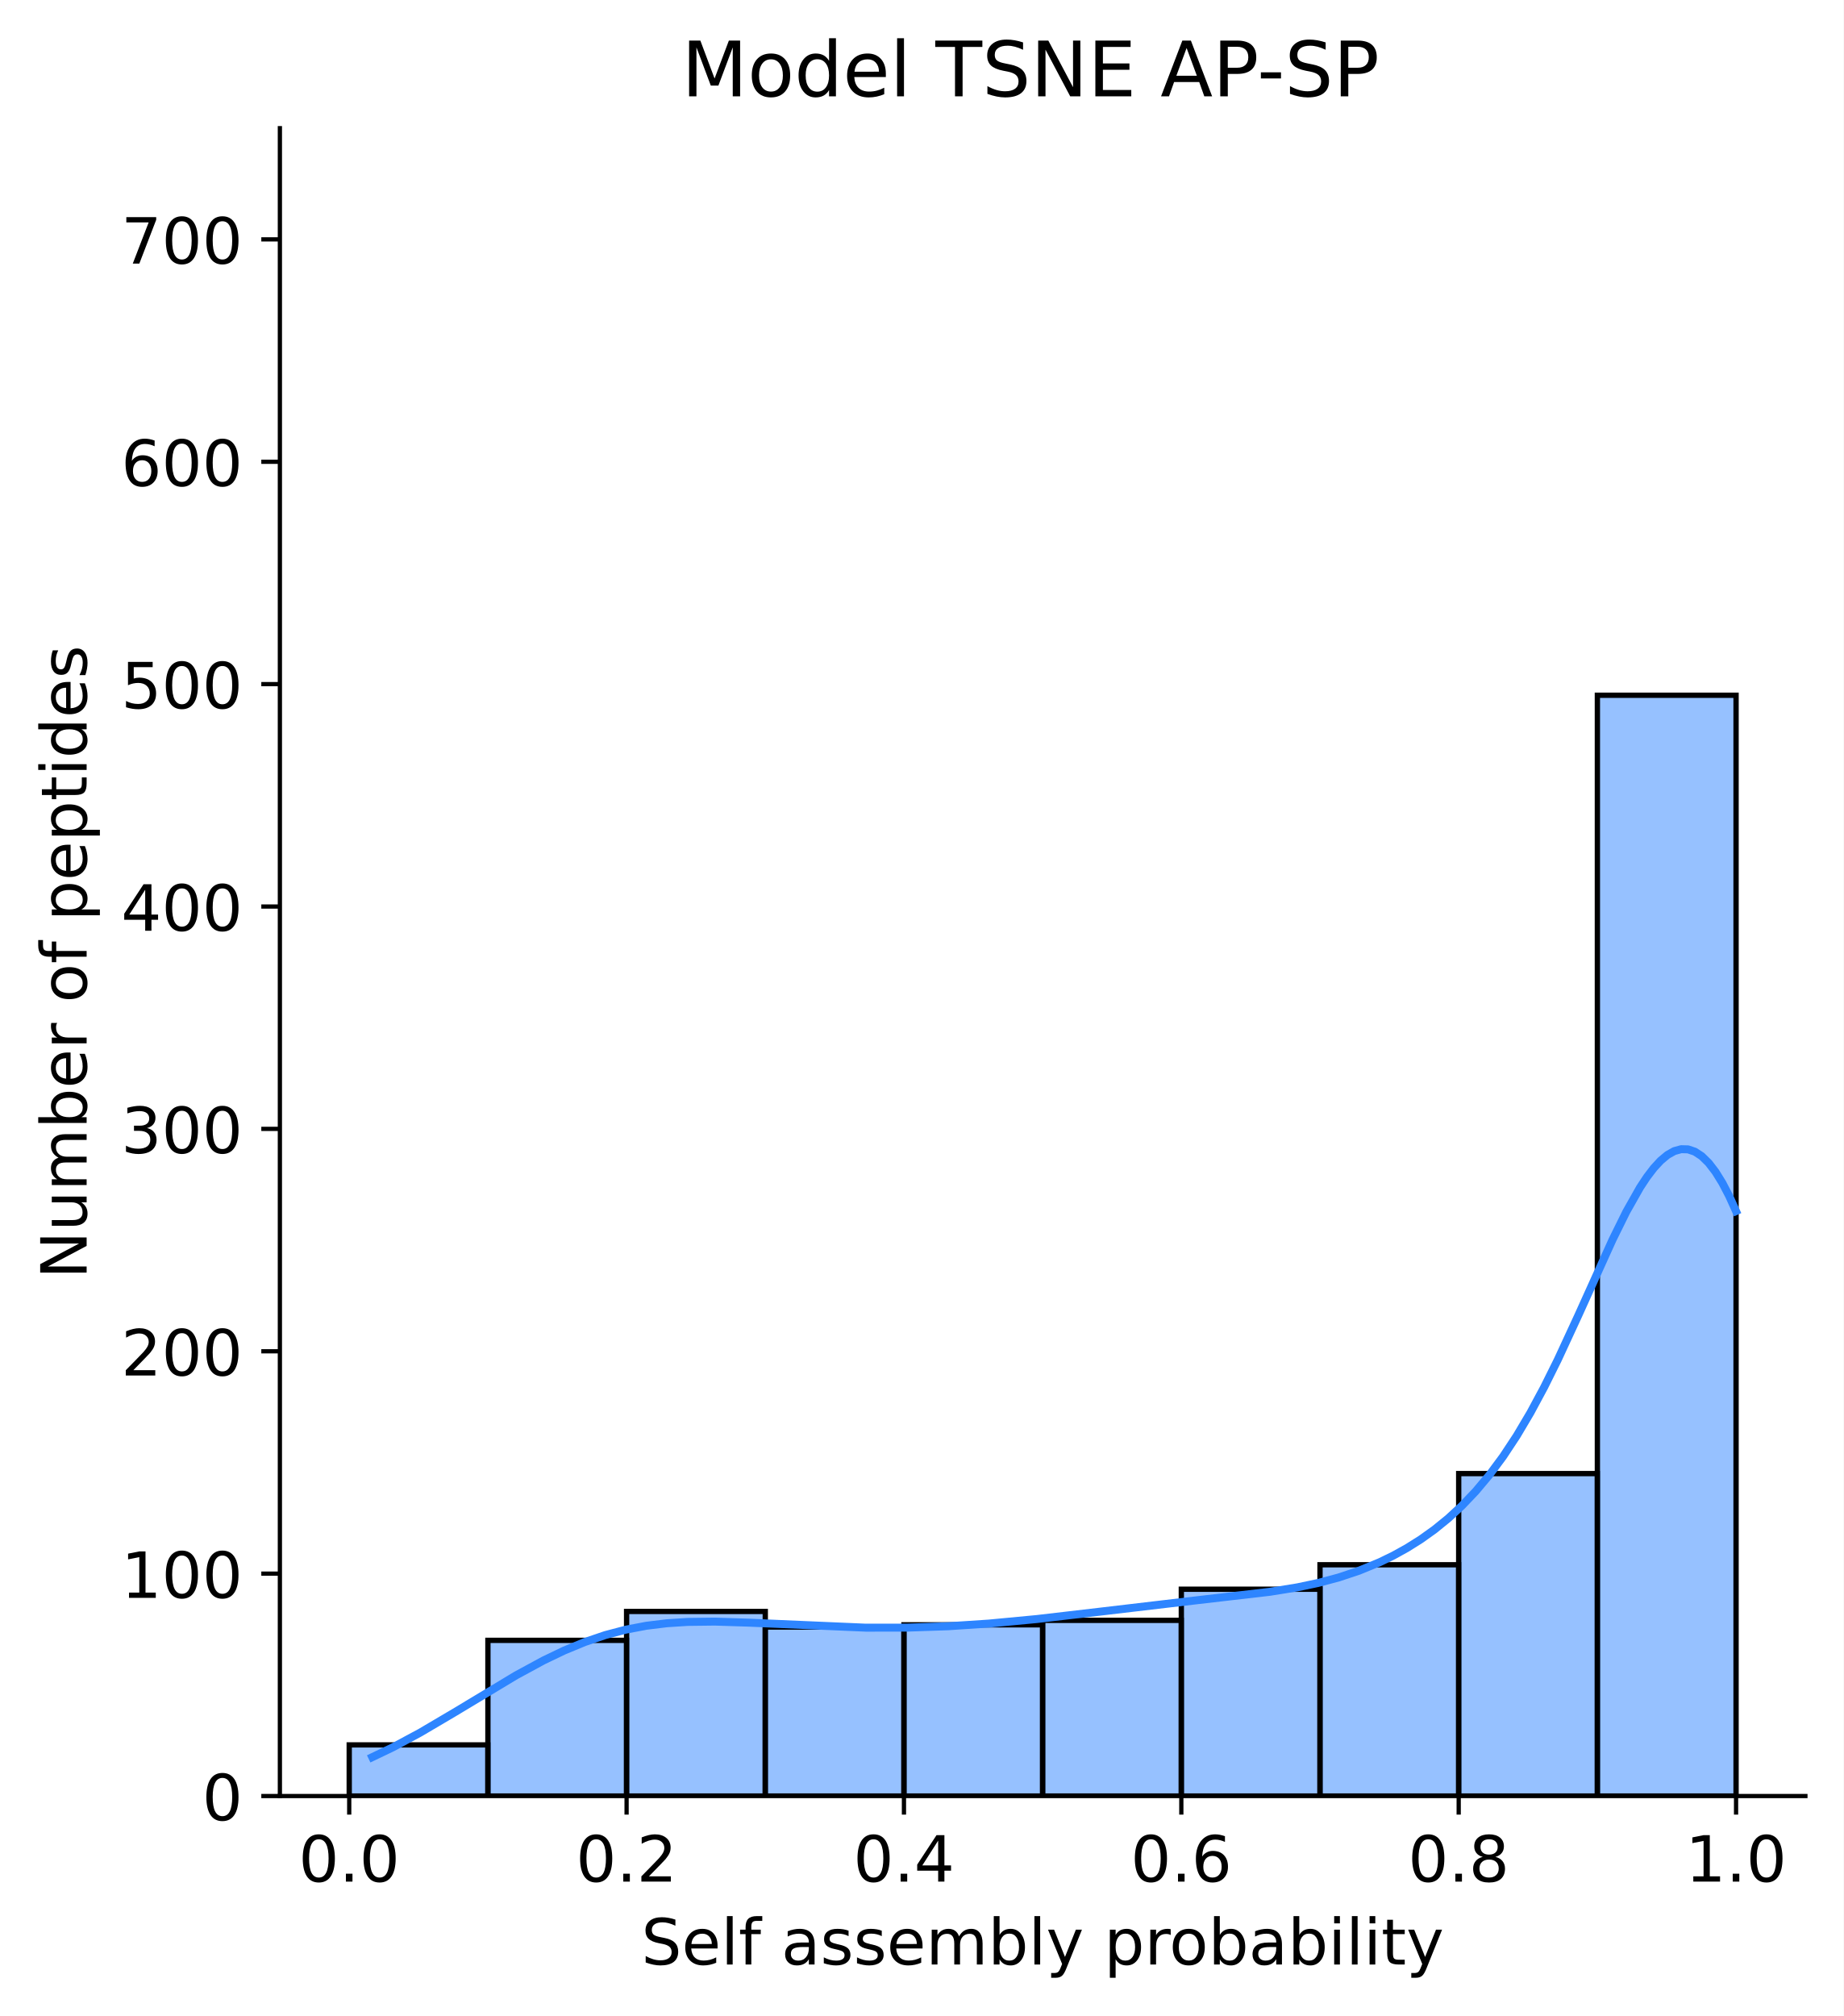
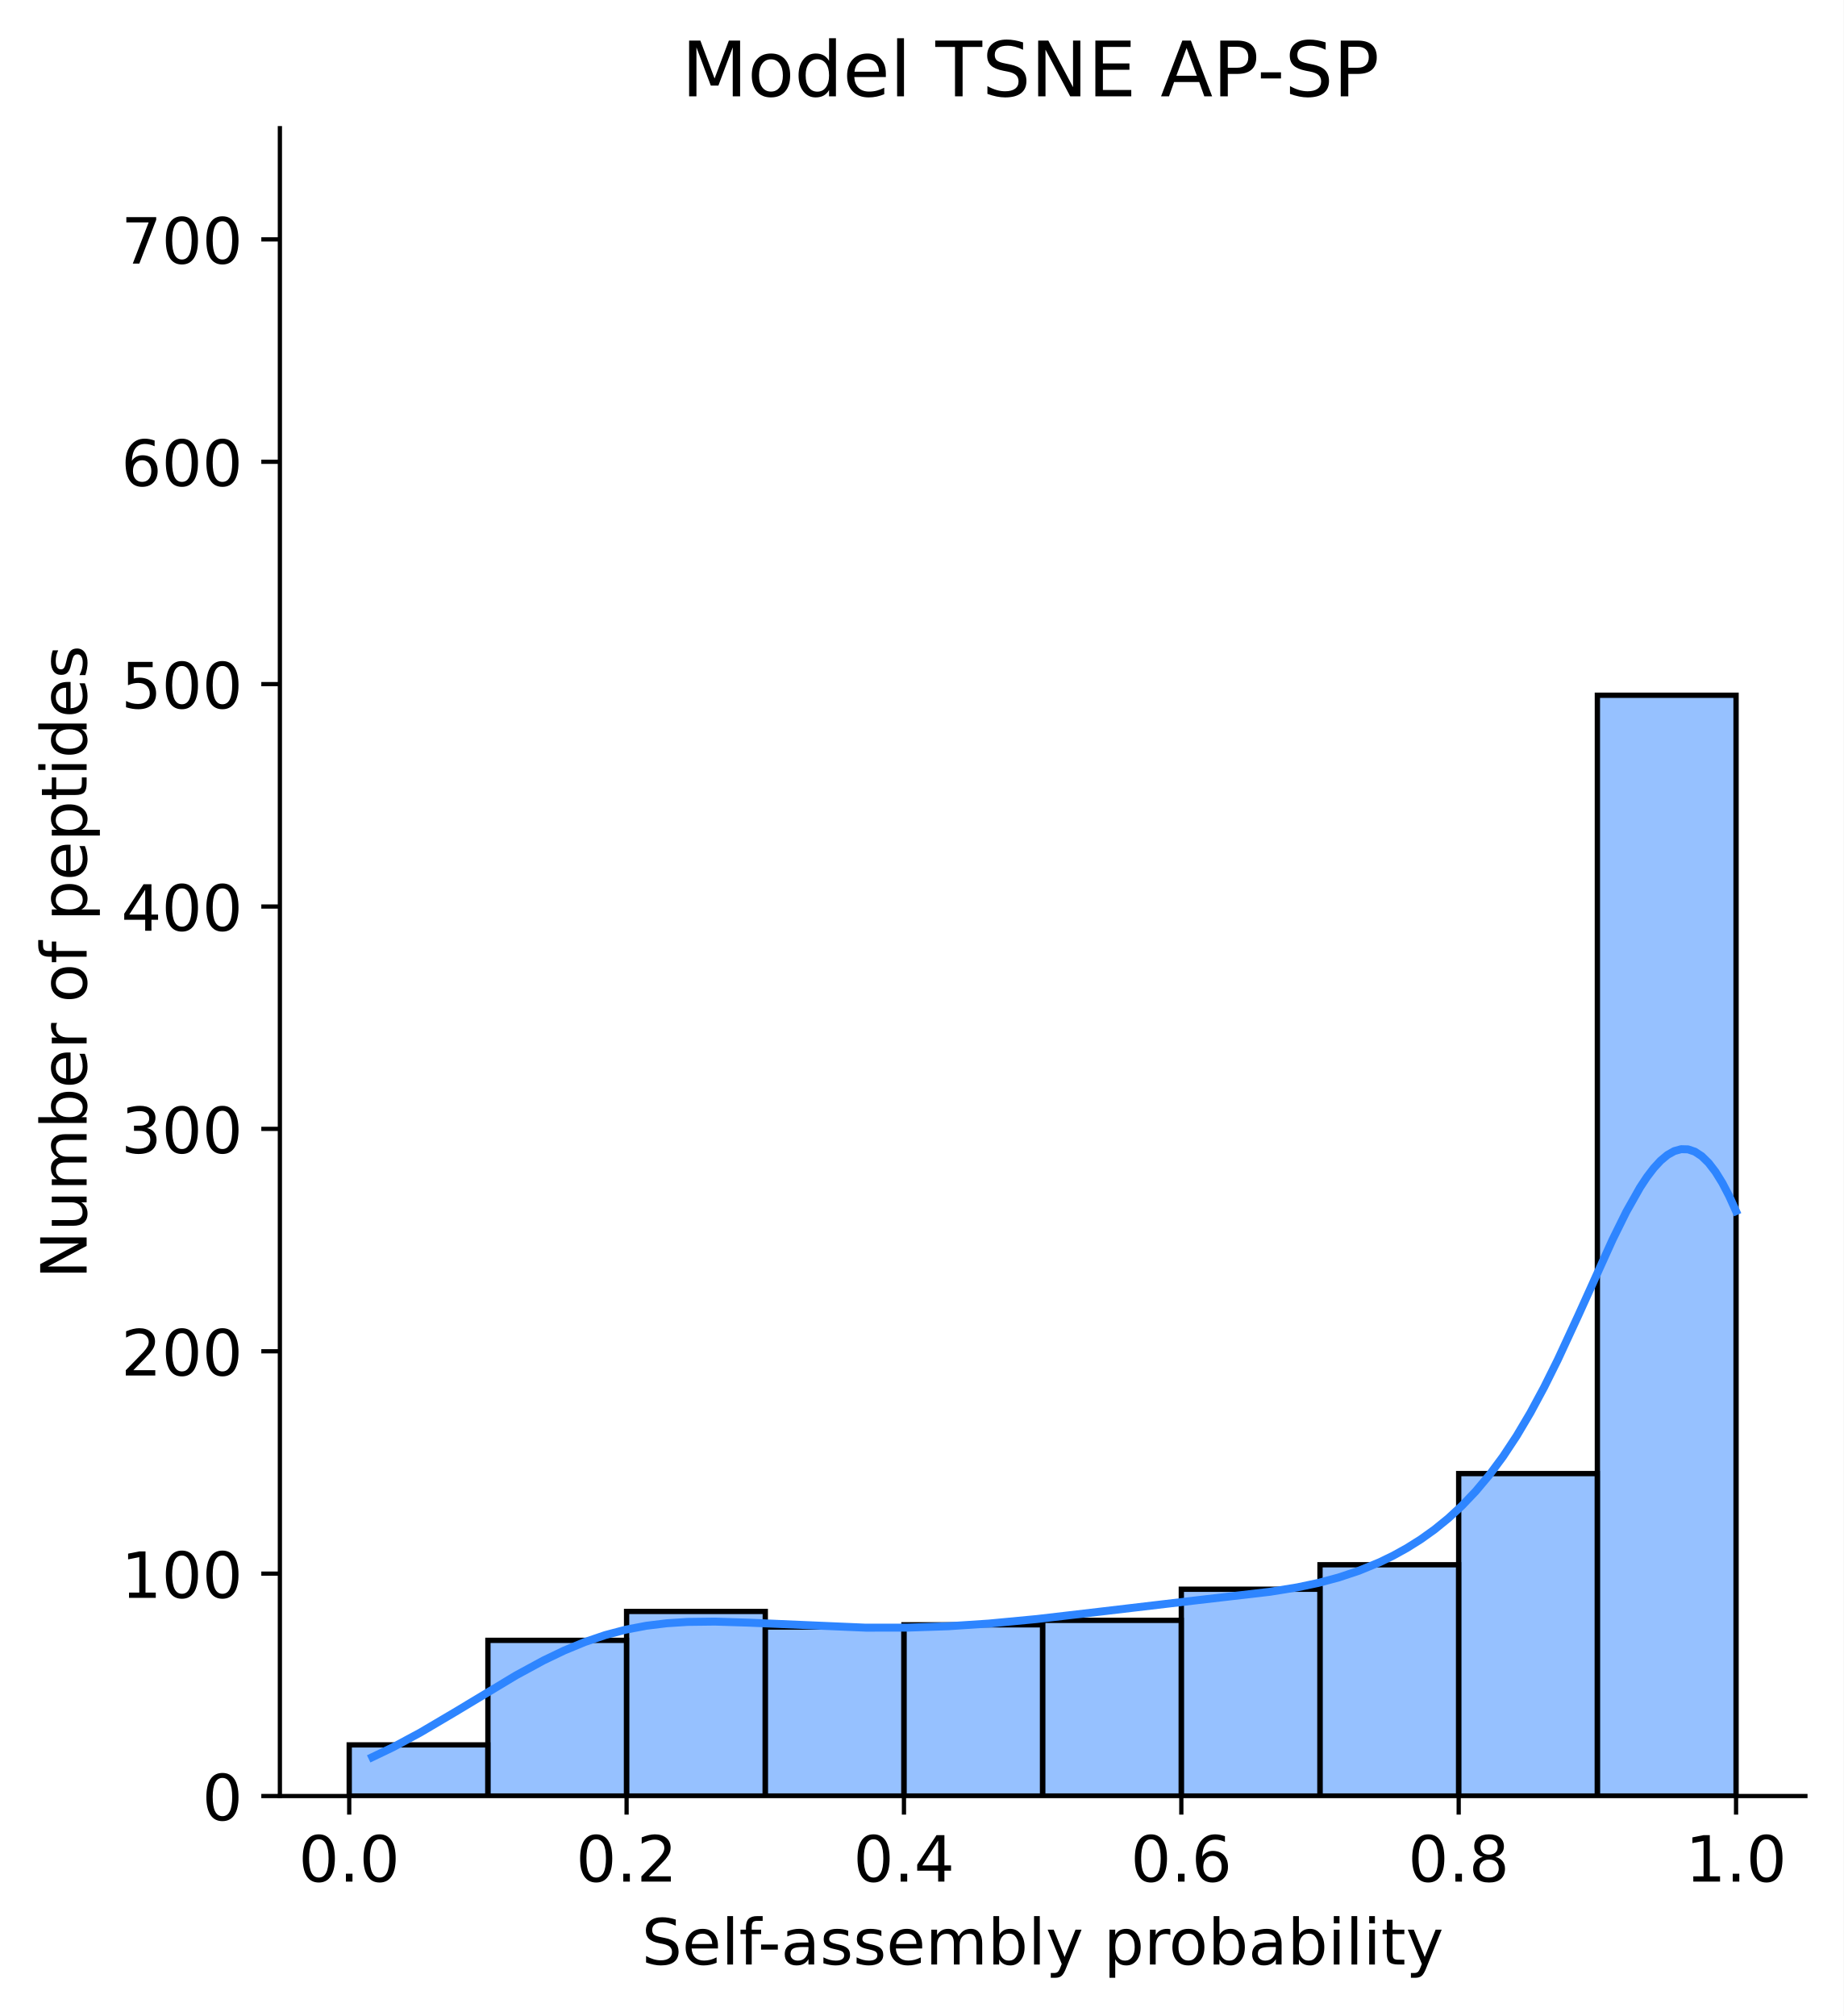
<svg xmlns="http://www.w3.org/2000/svg" xmlns:xlink="http://www.w3.org/1999/xlink" width="347.269pt" height="379.689pt" viewBox="0 0 347.269 379.689" version="1.1">
  <defs>
    <style type="text/css">*{stroke-linejoin: round; stroke-linecap: butt}</style>
  </defs>
  <g id="figure_1">
    <g id="patch_1">
      <path d="M 0 379.689  L 347.269 379.689  L 347.269 0  L 0 0  z " style="fill: #ffffff" />
    </g>
    <g id="axes_1">
      <g id="patch_2">
        <path d="M 52.719 338.262  L 340.069 338.262  L 340.069 24.142  L 52.719 24.142  z " style="fill: #ffffff" />
      </g>
      <g id="patch_3">
-         <path d="M 65.78 338.262  L 91.903 338.262  L 91.903 328.629  L 65.78 328.629  z " clip-path="url(#p5fe4738ce1)" style="fill: #2e85ff; fill-opacity: 0.5; stroke: #000000; stroke-linejoin: miter" />
+         <path d="M 65.78 338.262  L 91.903 338.262  L 91.903 328.629  L 65.78 328.629  z " clip-path="url(#p604d5f11b8)" style="fill: #2e85ff; fill-opacity: 0.5; stroke: #000000; stroke-linejoin: miter" />
      </g>
      <g id="patch_4">
-         <path d="M 91.903 338.262  L 118.026 338.262  L 118.026 308.944  L 91.903 308.944  z " clip-path="url(#p5fe4738ce1)" style="fill: #2e85ff; fill-opacity: 0.5; stroke: #000000; stroke-linejoin: miter" />
+         <path d="M 91.903 338.262  L 118.026 338.262  L 118.026 308.944  L 91.903 308.944  z " clip-path="url(#p604d5f11b8)" style="fill: #2e85ff; fill-opacity: 0.5; stroke: #000000; stroke-linejoin: miter" />
      </g>
      <g id="patch_5">
-         <path d="M 118.026 338.262  L 144.148 338.262  L 144.148 303.499  L 118.026 303.499  z " clip-path="url(#p5fe4738ce1)" style="fill: #2e85ff; fill-opacity: 0.5; stroke: #000000; stroke-linejoin: miter" />
+         <path d="M 118.026 338.262  L 144.148 338.262  L 144.148 303.499  L 118.026 303.499  z " clip-path="url(#p604d5f11b8)" style="fill: #2e85ff; fill-opacity: 0.5; stroke: #000000; stroke-linejoin: miter" />
      </g>
      <g id="patch_6">
-         <path d="M 144.148 338.262  L 170.271 338.262  L 170.271 306.431  L 144.148 306.431  z " clip-path="url(#p5fe4738ce1)" style="fill: #2e85ff; fill-opacity: 0.5; stroke: #000000; stroke-linejoin: miter" />
+         <path d="M 144.148 338.262  L 170.271 338.262  L 170.271 306.431  L 144.148 306.431  z " clip-path="url(#p604d5f11b8)" style="fill: #2e85ff; fill-opacity: 0.5; stroke: #000000; stroke-linejoin: miter" />
      </g>
      <g id="patch_7">
-         <path d="M 170.271 338.262  L 196.394 338.262  L 196.394 306.012  L 170.271 306.012  z " clip-path="url(#p5fe4738ce1)" style="fill: #2e85ff; fill-opacity: 0.5; stroke: #000000; stroke-linejoin: miter" />
+         <path d="M 170.271 338.262  L 196.394 338.262  L 196.394 306.012  L 170.271 306.012  z " clip-path="url(#p604d5f11b8)" style="fill: #2e85ff; fill-opacity: 0.5; stroke: #000000; stroke-linejoin: miter" />
      </g>
      <g id="patch_8">
-         <path d="M 196.394 338.262  L 222.516 338.262  L 222.516 305.174  L 196.394 305.174  z " clip-path="url(#p5fe4738ce1)" style="fill: #2e85ff; fill-opacity: 0.5; stroke: #000000; stroke-linejoin: miter" />
+         <path d="M 196.394 338.262  L 222.516 338.262  L 222.516 305.174  L 196.394 305.174  z " clip-path="url(#p604d5f11b8)" style="fill: #2e85ff; fill-opacity: 0.5; stroke: #000000; stroke-linejoin: miter" />
      </g>
      <g id="patch_9">
-         <path d="M 222.516 338.262  L 248.639 338.262  L 248.639 299.311  L 222.516 299.311  z " clip-path="url(#p5fe4738ce1)" style="fill: #2e85ff; fill-opacity: 0.5; stroke: #000000; stroke-linejoin: miter" />
+         <path d="M 222.516 338.262  L 248.639 338.262  L 248.639 299.311  L 222.516 299.311  z " clip-path="url(#p604d5f11b8)" style="fill: #2e85ff; fill-opacity: 0.5; stroke: #000000; stroke-linejoin: miter" />
      </g>
      <g id="patch_10">
-         <path d="M 248.639 338.262  L 274.762 338.262  L 274.762 294.704  L 248.639 294.704  z " clip-path="url(#p5fe4738ce1)" style="fill: #2e85ff; fill-opacity: 0.5; stroke: #000000; stroke-linejoin: miter" />
+         <path d="M 248.639 338.262  L 274.762 338.262  L 274.762 294.704  L 248.639 294.704  z " clip-path="url(#p604d5f11b8)" style="fill: #2e85ff; fill-opacity: 0.5; stroke: #000000; stroke-linejoin: miter" />
      </g>
      <g id="patch_11">
-         <path d="M 274.762 338.262  L 300.885 338.262  L 300.885 277.532  L 274.762 277.532  z " clip-path="url(#p5fe4738ce1)" style="fill: #2e85ff; fill-opacity: 0.5; stroke: #000000; stroke-linejoin: miter" />
+         <path d="M 274.762 338.262  L 300.885 338.262  L 300.885 277.532  L 274.762 277.532  z " clip-path="url(#p604d5f11b8)" style="fill: #2e85ff; fill-opacity: 0.5; stroke: #000000; stroke-linejoin: miter" />
      </g>
      <g id="patch_12">
-         <path d="M 300.885 338.262  L 327.007 338.262  L 327.007 130.943  L 300.885 130.943  z " clip-path="url(#p5fe4738ce1)" style="fill: #2e85ff; fill-opacity: 0.5; stroke: #000000; stroke-linejoin: miter" />
+         <path d="M 300.885 338.262  L 327.007 338.262  L 327.007 130.943  L 300.885 130.943  z " clip-path="url(#p604d5f11b8)" style="fill: #2e85ff; fill-opacity: 0.5; stroke: #000000; stroke-linejoin: miter" />
      </g>
      <g id="matplotlib.axis_1">
        <g id="xtick_1">
          <g id="line2d_1">
            <defs>
-               <path id="m6d5b196b25" d="M 0 0  L 0 3.5  " style="stroke: #000000; stroke-width: 0.8" />
+               <path id="mb5d431eee6" d="M 0 0  L 0 3.5  " style="stroke: #000000; stroke-width: 0.8" />
            </defs>
            <g>
-               <use xlink:href="#m6d5b196b25" x="65.78" y="338.262" style="stroke: #000000; stroke-width: 0.8" />
+               <use xlink:href="#mb5d431eee6" x="65.78" y="338.262" style="stroke: #000000; stroke-width: 0.8" />
            </g>
          </g>
          <g id="text_1">
            <g transform="translate(56.23824 354.3799) scale(0.12 -0.12)">
              <defs>
                <path id="DejaVuSans-30" d="M 2034 4250  Q 1547 4250 1301 3770  Q 1056 3291 1056 2328  Q 1056 1369 1301 889  Q 1547 409 2034 409  Q 2525 409 2770 889  Q 3016 1369 3016 2328  Q 3016 3291 2770 3770  Q 2525 4250 2034 4250  z M 2034 4750  Q 2819 4750 3233 4129  Q 3647 3509 3647 2328  Q 3647 1150 3233 529  Q 2819 -91 2034 -91  Q 1250 -91 836 529  Q 422 1150 422 2328  Q 422 3509 836 4129  Q 1250 4750 2034 4750  z " transform="scale(0.015625)" />
                <path id="DejaVuSans-2e" d="M 684 794  L 1344 794  L 1344 0  L 684 0  L 684 794  z " transform="scale(0.015625)" />
              </defs>
              <use xlink:href="#DejaVuSans-30" />
              <use xlink:href="#DejaVuSans-2e" x="63.623" />
              <use xlink:href="#DejaVuSans-30" x="95.41" />
            </g>
          </g>
        </g>
        <g id="xtick_2">
          <g id="line2d_2">
            <g>
-               <use xlink:href="#m6d5b196b25" x="118.026" y="338.262" style="stroke: #000000; stroke-width: 0.8" />
+               <use xlink:href="#mb5d431eee6" x="118.026" y="338.262" style="stroke: #000000; stroke-width: 0.8" />
            </g>
          </g>
          <g id="text_2">
            <g transform="translate(108.4837 354.3799) scale(0.12 -0.12)">
              <defs>
                <path id="DejaVuSans-32" d="M 1228 531  L 3431 531  L 3431 0  L 469 0  L 469 531  Q 828 903 1448 1529  Q 2069 2156 2228 2338  Q 2531 2678 2651 2914  Q 2772 3150 2772 3378  Q 2772 3750 2511 3984  Q 2250 4219 1831 4219  Q 1534 4219 1204 4116  Q 875 4013 500 3803  L 500 4441  Q 881 4594 1212 4672  Q 1544 4750 1819 4750  Q 2544 4750 2975 4387  Q 3406 4025 3406 3419  Q 3406 3131 3298 2873  Q 3191 2616 2906 2266  Q 2828 2175 2409 1742  Q 1991 1309 1228 531  z " transform="scale(0.015625)" />
              </defs>
              <use xlink:href="#DejaVuSans-30" />
              <use xlink:href="#DejaVuSans-2e" x="63.623" />
              <use xlink:href="#DejaVuSans-32" x="95.41" />
            </g>
          </g>
        </g>
        <g id="xtick_3">
          <g id="line2d_3">
            <g>
-               <use xlink:href="#m6d5b196b25" x="170.271" y="338.262" style="stroke: #000000; stroke-width: 0.8" />
+               <use xlink:href="#mb5d431eee6" x="170.271" y="338.262" style="stroke: #000000; stroke-width: 0.8" />
            </g>
          </g>
          <g id="text_3">
            <g transform="translate(160.7291 354.3799) scale(0.12 -0.12)">
              <defs>
                <path id="DejaVuSans-34" d="M 2419 4116  L 825 1625  L 2419 1625  L 2419 4116  z M 2253 4666  L 3047 4666  L 3047 1625  L 3713 1625  L 3713 1100  L 3047 1100  L 3047 0  L 2419 0  L 2419 1100  L 313 1100  L 313 1709  L 2253 4666  z " transform="scale(0.015625)" />
              </defs>
              <use xlink:href="#DejaVuSans-30" />
              <use xlink:href="#DejaVuSans-2e" x="63.623" />
              <use xlink:href="#DejaVuSans-34" x="95.41" />
            </g>
          </g>
        </g>
        <g id="xtick_4">
          <g id="line2d_4">
            <g>
-               <use xlink:href="#m6d5b196b25" x="222.516" y="338.262" style="stroke: #000000; stroke-width: 0.8" />
+               <use xlink:href="#mb5d431eee6" x="222.516" y="338.262" style="stroke: #000000; stroke-width: 0.8" />
            </g>
          </g>
          <g id="text_4">
            <g transform="translate(212.9746 354.3799) scale(0.12 -0.12)">
              <defs>
                <path id="DejaVuSans-36" d="M 2113 2584  Q 1688 2584 1439 2293  Q 1191 2003 1191 1497  Q 1191 994 1439 701  Q 1688 409 2113 409  Q 2538 409 2786 701  Q 3034 994 3034 1497  Q 3034 2003 2786 2293  Q 2538 2584 2113 2584  z M 3366 4563  L 3366 3988  Q 3128 4100 2886 4159  Q 2644 4219 2406 4219  Q 1781 4219 1451 3797  Q 1122 3375 1075 2522  Q 1259 2794 1537 2939  Q 1816 3084 2150 3084  Q 2853 3084 3261 2657  Q 3669 2231 3669 1497  Q 3669 778 3244 343  Q 2819 -91 2113 -91  Q 1303 -91 875 529  Q 447 1150 447 2328  Q 447 3434 972 4092  Q 1497 4750 2381 4750  Q 2619 4750 2861 4703  Q 3103 4656 3366 4563  z " transform="scale(0.015625)" />
              </defs>
              <use xlink:href="#DejaVuSans-30" />
              <use xlink:href="#DejaVuSans-2e" x="63.623" />
              <use xlink:href="#DejaVuSans-36" x="95.41" />
            </g>
          </g>
        </g>
        <g id="xtick_5">
          <g id="line2d_5">
            <g>
-               <use xlink:href="#m6d5b196b25" x="274.762" y="338.262" style="stroke: #000000; stroke-width: 0.8" />
+               <use xlink:href="#mb5d431eee6" x="274.762" y="338.262" style="stroke: #000000; stroke-width: 0.8" />
            </g>
          </g>
          <g id="text_5">
            <g transform="translate(265.2201 354.3799) scale(0.12 -0.12)">
              <defs>
                <path id="DejaVuSans-38" d="M 2034 2216  Q 1584 2216 1326 1975  Q 1069 1734 1069 1313  Q 1069 891 1326 650  Q 1584 409 2034 409  Q 2484 409 2743 651  Q 3003 894 3003 1313  Q 3003 1734 2745 1975  Q 2488 2216 2034 2216  z M 1403 2484  Q 997 2584 770 2862  Q 544 3141 544 3541  Q 544 4100 942 4425  Q 1341 4750 2034 4750  Q 2731 4750 3128 4425  Q 3525 4100 3525 3541  Q 3525 3141 3298 2862  Q 3072 2584 2669 2484  Q 3125 2378 3379 2068  Q 3634 1759 3634 1313  Q 3634 634 3220 271  Q 2806 -91 2034 -91  Q 1263 -91 848 271  Q 434 634 434 1313  Q 434 1759 690 2068  Q 947 2378 1403 2484  z M 1172 3481  Q 1172 3119 1398 2916  Q 1625 2713 2034 2713  Q 2441 2713 2670 2916  Q 2900 3119 2900 3481  Q 2900 3844 2670 4047  Q 2441 4250 2034 4250  Q 1625 4250 1398 4047  Q 1172 3844 1172 3481  z " transform="scale(0.015625)" />
              </defs>
              <use xlink:href="#DejaVuSans-30" />
              <use xlink:href="#DejaVuSans-2e" x="63.623" />
              <use xlink:href="#DejaVuSans-38" x="95.41" />
            </g>
          </g>
        </g>
        <g id="xtick_6">
          <g id="line2d_6">
            <g>
-               <use xlink:href="#m6d5b196b25" x="327.007" y="338.262" style="stroke: #000000; stroke-width: 0.8" />
+               <use xlink:href="#mb5d431eee6" x="327.007" y="338.262" style="stroke: #000000; stroke-width: 0.8" />
            </g>
          </g>
          <g id="text_6">
            <g transform="translate(317.4655 354.3799) scale(0.12 -0.12)">
              <defs>
                <path id="DejaVuSans-31" d="M 794 531  L 1825 531  L 1825 4091  L 703 3866  L 703 4441  L 1819 4666  L 2450 4666  L 2450 531  L 3481 531  L 3481 0  L 794 0  L 794 531  z " transform="scale(0.015625)" />
              </defs>
              <use xlink:href="#DejaVuSans-31" />
              <use xlink:href="#DejaVuSans-2e" x="63.623" />
              <use xlink:href="#DejaVuSans-30" x="95.41" />
            </g>
          </g>
        </g>
        <g id="text_7">
-           <g transform="translate(120.7975 369.9936) scale(0.12 -0.12)">
+           <g transform="translate(120.8697 369.9936) scale(0.12 -0.12)">
            <defs>
              <path id="DejaVuSans-53" d="M 3425 4513  L 3425 3897  Q 3066 4069 2747 4153  Q 2428 4238 2131 4238  Q 1616 4238 1336 4038  Q 1056 3838 1056 3469  Q 1056 3159 1242 3001  Q 1428 2844 1947 2747  L 2328 2669  Q 3034 2534 3370 2195  Q 3706 1856 3706 1288  Q 3706 609 3251 259  Q 2797 -91 1919 -91  Q 1588 -91 1214 -16  Q 841 59 441 206  L 441 856  Q 825 641 1194 531  Q 1563 422 1919 422  Q 2459 422 2753 634  Q 3047 847 3047 1241  Q 3047 1584 2836 1778  Q 2625 1972 2144 2069  L 1759 2144  Q 1053 2284 737 2584  Q 422 2884 422 3419  Q 422 4038 858 4394  Q 1294 4750 2059 4750  Q 2388 4750 2728 4690  Q 3069 4631 3425 4513  z " transform="scale(0.015625)" />
              <path id="DejaVuSans-65" d="M 3597 1894  L 3597 1613  L 953 1613  Q 991 1019 1311 708  Q 1631 397 2203 397  Q 2534 397 2845 478  Q 3156 559 3463 722  L 3463 178  Q 3153 47 2828 -22  Q 2503 -91 2169 -91  Q 1331 -91 842 396  Q 353 884 353 1716  Q 353 2575 817 3079  Q 1281 3584 2069 3584  Q 2775 3584 3186 3129  Q 3597 2675 3597 1894  z M 3022 2063  Q 3016 2534 2758 2815  Q 2500 3097 2075 3097  Q 1594 3097 1305 2825  Q 1016 2553 972 2059  L 3022 2063  z " transform="scale(0.015625)" />
              <path id="DejaVuSans-6c" d="M 603 4863  L 1178 4863  L 1178 0  L 603 0  L 603 4863  z " transform="scale(0.015625)" />
              <path id="DejaVuSans-66" d="M 2375 4863  L 2375 4384  L 1825 4384  Q 1516 4384 1395 4259  Q 1275 4134 1275 3809  L 1275 3500  L 2222 3500  L 2222 3053  L 1275 3053  L 1275 0  L 697 0  L 697 3053  L 147 3053  L 147 3500  L 697 3500  L 697 3744  Q 697 4328 969 4595  Q 1241 4863 1831 4863  L 2375 4863  z " transform="scale(0.015625)" />
-               <path id="DejaVuSans-20" transform="scale(0.015625)" />
+               <path id="DejaVuSans-2d" d="M 313 2009  L 1997 2009  L 1997 1497  L 313 1497  L 313 2009  z " transform="scale(0.015625)" />
              <path id="DejaVuSans-61" d="M 2194 1759  Q 1497 1759 1228 1600  Q 959 1441 959 1056  Q 959 750 1161 570  Q 1363 391 1709 391  Q 2188 391 2477 730  Q 2766 1069 2766 1631  L 2766 1759  L 2194 1759  z M 3341 1997  L 3341 0  L 2766 0  L 2766 531  Q 2569 213 2275 61  Q 1981 -91 1556 -91  Q 1019 -91 701 211  Q 384 513 384 1019  Q 384 1609 779 1909  Q 1175 2209 1959 2209  L 2766 2209  L 2766 2266  Q 2766 2663 2505 2880  Q 2244 3097 1772 3097  Q 1472 3097 1187 3025  Q 903 2953 641 2809  L 641 3341  Q 956 3463 1253 3523  Q 1550 3584 1831 3584  Q 2591 3584 2966 3190  Q 3341 2797 3341 1997  z " transform="scale(0.015625)" />
              <path id="DejaVuSans-73" d="M 2834 3397  L 2834 2853  Q 2591 2978 2328 3040  Q 2066 3103 1784 3103  Q 1356 3103 1142 2972  Q 928 2841 928 2578  Q 928 2378 1081 2264  Q 1234 2150 1697 2047  L 1894 2003  Q 2506 1872 2764 1633  Q 3022 1394 3022 966  Q 3022 478 2636 193  Q 2250 -91 1575 -91  Q 1294 -91 989 -36  Q 684 19 347 128  L 347 722  Q 666 556 975 473  Q 1284 391 1588 391  Q 1994 391 2212 530  Q 2431 669 2431 922  Q 2431 1156 2273 1281  Q 2116 1406 1581 1522  L 1381 1569  Q 847 1681 609 1914  Q 372 2147 372 2553  Q 372 3047 722 3315  Q 1072 3584 1716 3584  Q 2034 3584 2315 3537  Q 2597 3491 2834 3397  z " transform="scale(0.015625)" />
              <path id="DejaVuSans-6d" d="M 3328 2828  Q 3544 3216 3844 3400  Q 4144 3584 4550 3584  Q 5097 3584 5394 3201  Q 5691 2819 5691 2113  L 5691 0  L 5113 0  L 5113 2094  Q 5113 2597 4934 2840  Q 4756 3084 4391 3084  Q 3944 3084 3684 2787  Q 3425 2491 3425 1978  L 3425 0  L 2847 0  L 2847 2094  Q 2847 2600 2669 2842  Q 2491 3084 2119 3084  Q 1678 3084 1418 2786  Q 1159 2488 1159 1978  L 1159 0  L 581 0  L 581 3500  L 1159 3500  L 1159 2956  Q 1356 3278 1631 3431  Q 1906 3584 2284 3584  Q 2666 3584 2933 3390  Q 3200 3197 3328 2828  z " transform="scale(0.015625)" />
              <path id="DejaVuSans-62" d="M 3116 1747  Q 3116 2381 2855 2742  Q 2594 3103 2138 3103  Q 1681 3103 1420 2742  Q 1159 2381 1159 1747  Q 1159 1113 1420 752  Q 1681 391 2138 391  Q 2594 391 2855 752  Q 3116 1113 3116 1747  z M 1159 2969  Q 1341 3281 1617 3432  Q 1894 3584 2278 3584  Q 2916 3584 3314 3078  Q 3713 2572 3713 1747  Q 3713 922 3314 415  Q 2916 -91 2278 -91  Q 1894 -91 1617 61  Q 1341 213 1159 525  L 1159 0  L 581 0  L 581 4863  L 1159 4863  L 1159 2969  z " transform="scale(0.015625)" />
              <path id="DejaVuSans-79" d="M 2059 -325  Q 1816 -950 1584 -1140  Q 1353 -1331 966 -1331  L 506 -1331  L 506 -850  L 844 -850  Q 1081 -850 1212 -737  Q 1344 -625 1503 -206  L 1606 56  L 191 3500  L 800 3500  L 1894 763  L 2988 3500  L 3597 3500  L 2059 -325  z " transform="scale(0.015625)" />
+               <path id="DejaVuSans-20" transform="scale(0.015625)" />
              <path id="DejaVuSans-70" d="M 1159 525  L 1159 -1331  L 581 -1331  L 581 3500  L 1159 3500  L 1159 2969  Q 1341 3281 1617 3432  Q 1894 3584 2278 3584  Q 2916 3584 3314 3078  Q 3713 2572 3713 1747  Q 3713 922 3314 415  Q 2916 -91 2278 -91  Q 1894 -91 1617 61  Q 1341 213 1159 525  z M 3116 1747  Q 3116 2381 2855 2742  Q 2594 3103 2138 3103  Q 1681 3103 1420 2742  Q 1159 2381 1159 1747  Q 1159 1113 1420 752  Q 1681 391 2138 391  Q 2594 391 2855 752  Q 3116 1113 3116 1747  z " transform="scale(0.015625)" />
              <path id="DejaVuSans-72" d="M 2631 2963  Q 2534 3019 2420 3045  Q 2306 3072 2169 3072  Q 1681 3072 1420 2755  Q 1159 2438 1159 1844  L 1159 0  L 581 0  L 581 3500  L 1159 3500  L 1159 2956  Q 1341 3275 1631 3429  Q 1922 3584 2338 3584  Q 2397 3584 2469 3576  Q 2541 3569 2628 3553  L 2631 2963  z " transform="scale(0.015625)" />
              <path id="DejaVuSans-6f" d="M 1959 3097  Q 1497 3097 1228 2736  Q 959 2375 959 1747  Q 959 1119 1226 758  Q 1494 397 1959 397  Q 2419 397 2687 759  Q 2956 1122 2956 1747  Q 2956 2369 2687 2733  Q 2419 3097 1959 3097  z M 1959 3584  Q 2709 3584 3137 3096  Q 3566 2609 3566 1747  Q 3566 888 3137 398  Q 2709 -91 1959 -91  Q 1206 -91 779 398  Q 353 888 353 1747  Q 353 2609 779 3096  Q 1206 3584 1959 3584  z " transform="scale(0.015625)" />
              <path id="DejaVuSans-69" d="M 603 3500  L 1178 3500  L 1178 0  L 603 0  L 603 3500  z M 603 4863  L 1178 4863  L 1178 4134  L 603 4134  L 603 4863  z " transform="scale(0.015625)" />
              <path id="DejaVuSans-74" d="M 1172 4494  L 1172 3500  L 2356 3500  L 2356 3053  L 1172 3053  L 1172 1153  Q 1172 725 1289 603  Q 1406 481 1766 481  L 2356 481  L 2356 0  L 1766 0  Q 1100 0 847 248  Q 594 497 594 1153  L 594 3053  L 172 3053  L 172 3500  L 594 3500  L 594 4494  L 1172 4494  z " transform="scale(0.015625)" />
            </defs>
            <use xlink:href="#DejaVuSans-53" />
            <use xlink:href="#DejaVuSans-65" x="63.477" />
            <use xlink:href="#DejaVuSans-6c" x="125" />
            <use xlink:href="#DejaVuSans-66" x="152.783" />
-             <use xlink:href="#DejaVuSans-20" x="187.988" />
-             <use xlink:href="#DejaVuSans-61" x="219.775" />
-             <use xlink:href="#DejaVuSans-73" x="281.055" />
-             <use xlink:href="#DejaVuSans-73" x="333.154" />
-             <use xlink:href="#DejaVuSans-65" x="385.254" />
-             <use xlink:href="#DejaVuSans-6d" x="446.777" />
-             <use xlink:href="#DejaVuSans-62" x="544.189" />
-             <use xlink:href="#DejaVuSans-6c" x="607.666" />
-             <use xlink:href="#DejaVuSans-79" x="635.449" />
-             <use xlink:href="#DejaVuSans-20" x="694.629" />
-             <use xlink:href="#DejaVuSans-70" x="726.416" />
-             <use xlink:href="#DejaVuSans-72" x="789.893" />
-             <use xlink:href="#DejaVuSans-6f" x="828.756" />
-             <use xlink:href="#DejaVuSans-62" x="889.938" />
-             <use xlink:href="#DejaVuSans-61" x="953.414" />
-             <use xlink:href="#DejaVuSans-62" x="1014.693" />
-             <use xlink:href="#DejaVuSans-69" x="1078.17" />
-             <use xlink:href="#DejaVuSans-6c" x="1105.953" />
-             <use xlink:href="#DejaVuSans-69" x="1133.736" />
-             <use xlink:href="#DejaVuSans-74" x="1161.52" />
-             <use xlink:href="#DejaVuSans-79" x="1200.729" />
+             <use xlink:href="#DejaVuSans-2d" x="182.488" />
+             <use xlink:href="#DejaVuSans-61" x="218.572" />
+             <use xlink:href="#DejaVuSans-73" x="279.852" />
+             <use xlink:href="#DejaVuSans-73" x="331.951" />
+             <use xlink:href="#DejaVuSans-65" x="384.051" />
+             <use xlink:href="#DejaVuSans-6d" x="445.574" />
+             <use xlink:href="#DejaVuSans-62" x="542.986" />
+             <use xlink:href="#DejaVuSans-6c" x="606.463" />
+             <use xlink:href="#DejaVuSans-79" x="634.246" />
+             <use xlink:href="#DejaVuSans-20" x="693.426" />
+             <use xlink:href="#DejaVuSans-70" x="725.213" />
+             <use xlink:href="#DejaVuSans-72" x="788.689" />
+             <use xlink:href="#DejaVuSans-6f" x="827.553" />
+             <use xlink:href="#DejaVuSans-62" x="888.734" />
+             <use xlink:href="#DejaVuSans-61" x="952.211" />
+             <use xlink:href="#DejaVuSans-62" x="1013.49" />
+             <use xlink:href="#DejaVuSans-69" x="1076.967" />
+             <use xlink:href="#DejaVuSans-6c" x="1104.75" />
+             <use xlink:href="#DejaVuSans-69" x="1132.533" />
+             <use xlink:href="#DejaVuSans-74" x="1160.316" />
+             <use xlink:href="#DejaVuSans-79" x="1199.525" />
          </g>
        </g>
      </g>
      <g id="matplotlib.axis_2">
        <g id="ytick_1">
          <g id="line2d_7">
            <defs>
-               <path id="m8b286df66a" d="M 0 0  L -3.5 0  " style="stroke: #000000; stroke-width: 0.8" />
+               <path id="m6435a45ac5" d="M 0 0  L -3.5 0  " style="stroke: #000000; stroke-width: 0.8" />
            </defs>
            <g>
-               <use xlink:href="#m8b286df66a" x="52.719" y="338.262" style="stroke: #000000; stroke-width: 0.8" />
+               <use xlink:href="#m6435a45ac5" x="52.719" y="338.262" style="stroke: #000000; stroke-width: 0.8" />
            </g>
          </g>
          <g id="text_8">
            <g transform="translate(38.08375 342.8208) scale(0.12 -0.12)">
              <use xlink:href="#DejaVuSans-30" />
            </g>
          </g>
        </g>
        <g id="ytick_2">
          <g id="line2d_8">
            <g>
-               <use xlink:href="#m8b286df66a" x="52.719" y="296.379" style="stroke: #000000; stroke-width: 0.8" />
+               <use xlink:href="#m6435a45ac5" x="52.719" y="296.379" style="stroke: #000000; stroke-width: 0.8" />
            </g>
          </g>
          <g id="text_9">
            <g transform="translate(22.81375 300.9381) scale(0.12 -0.12)">
              <use xlink:href="#DejaVuSans-31" />
              <use xlink:href="#DejaVuSans-30" x="63.623" />
              <use xlink:href="#DejaVuSans-30" x="127.246" />
            </g>
          </g>
        </g>
        <g id="ytick_3">
          <g id="line2d_9">
            <g>
-               <use xlink:href="#m8b286df66a" x="52.719" y="254.496" style="stroke: #000000; stroke-width: 0.8" />
+               <use xlink:href="#m6435a45ac5" x="52.719" y="254.496" style="stroke: #000000; stroke-width: 0.8" />
            </g>
          </g>
          <g id="text_10">
            <g transform="translate(22.81375 259.0555) scale(0.12 -0.12)">
              <use xlink:href="#DejaVuSans-32" />
              <use xlink:href="#DejaVuSans-30" x="63.623" />
              <use xlink:href="#DejaVuSans-30" x="127.246" />
            </g>
          </g>
        </g>
        <g id="ytick_4">
          <g id="line2d_10">
            <g>
-               <use xlink:href="#m8b286df66a" x="52.719" y="212.614" style="stroke: #000000; stroke-width: 0.8" />
+               <use xlink:href="#m6435a45ac5" x="52.719" y="212.614" style="stroke: #000000; stroke-width: 0.8" />
            </g>
          </g>
          <g id="text_11">
            <g transform="translate(22.81375 217.1728) scale(0.12 -0.12)">
              <defs>
                <path id="DejaVuSans-33" d="M 2597 2516  Q 3050 2419 3304 2112  Q 3559 1806 3559 1356  Q 3559 666 3084 287  Q 2609 -91 1734 -91  Q 1441 -91 1130 -33  Q 819 25 488 141  L 488 750  Q 750 597 1062 519  Q 1375 441 1716 441  Q 2309 441 2620 675  Q 2931 909 2931 1356  Q 2931 1769 2642 2001  Q 2353 2234 1838 2234  L 1294 2234  L 1294 2753  L 1863 2753  Q 2328 2753 2575 2939  Q 2822 3125 2822 3475  Q 2822 3834 2567 4026  Q 2313 4219 1838 4219  Q 1578 4219 1281 4162  Q 984 4106 628 3988  L 628 4550  Q 988 4650 1302 4700  Q 1616 4750 1894 4750  Q 2613 4750 3031 4423  Q 3450 4097 3450 3541  Q 3450 3153 3228 2886  Q 3006 2619 2597 2516  z " transform="scale(0.015625)" />
              </defs>
              <use xlink:href="#DejaVuSans-33" />
              <use xlink:href="#DejaVuSans-30" x="63.623" />
              <use xlink:href="#DejaVuSans-30" x="127.246" />
            </g>
          </g>
        </g>
        <g id="ytick_5">
          <g id="line2d_11">
            <g>
-               <use xlink:href="#m8b286df66a" x="52.719" y="170.731" style="stroke: #000000; stroke-width: 0.8" />
+               <use xlink:href="#m6435a45ac5" x="52.719" y="170.731" style="stroke: #000000; stroke-width: 0.8" />
            </g>
          </g>
          <g id="text_12">
            <g transform="translate(22.81375 175.2901) scale(0.12 -0.12)">
              <use xlink:href="#DejaVuSans-34" />
              <use xlink:href="#DejaVuSans-30" x="63.623" />
              <use xlink:href="#DejaVuSans-30" x="127.246" />
            </g>
          </g>
        </g>
        <g id="ytick_6">
          <g id="line2d_12">
            <g>
-               <use xlink:href="#m8b286df66a" x="52.719" y="128.848" style="stroke: #000000; stroke-width: 0.8" />
+               <use xlink:href="#m6435a45ac5" x="52.719" y="128.848" style="stroke: #000000; stroke-width: 0.8" />
            </g>
          </g>
          <g id="text_13">
            <g transform="translate(22.81375 133.4075) scale(0.12 -0.12)">
              <defs>
                <path id="DejaVuSans-35" d="M 691 4666  L 3169 4666  L 3169 4134  L 1269 4134  L 1269 2991  Q 1406 3038 1543 3061  Q 1681 3084 1819 3084  Q 2600 3084 3056 2656  Q 3513 2228 3513 1497  Q 3513 744 3044 326  Q 2575 -91 1722 -91  Q 1428 -91 1123 -41  Q 819 9 494 109  L 494 744  Q 775 591 1075 516  Q 1375 441 1709 441  Q 2250 441 2565 725  Q 2881 1009 2881 1497  Q 2881 1984 2565 2268  Q 2250 2553 1709 2553  Q 1456 2553 1204 2497  Q 953 2441 691 2322  L 691 4666  z " transform="scale(0.015625)" />
              </defs>
              <use xlink:href="#DejaVuSans-35" />
              <use xlink:href="#DejaVuSans-30" x="63.623" />
              <use xlink:href="#DejaVuSans-30" x="127.246" />
            </g>
          </g>
        </g>
        <g id="ytick_7">
          <g id="line2d_13">
            <g>
-               <use xlink:href="#m8b286df66a" x="52.719" y="86.966" style="stroke: #000000; stroke-width: 0.8" />
+               <use xlink:href="#m6435a45ac5" x="52.719" y="86.966" style="stroke: #000000; stroke-width: 0.8" />
            </g>
          </g>
          <g id="text_14">
            <g transform="translate(22.81375 91.52481) scale(0.12 -0.12)">
              <use xlink:href="#DejaVuSans-36" />
              <use xlink:href="#DejaVuSans-30" x="63.623" />
              <use xlink:href="#DejaVuSans-30" x="127.246" />
            </g>
          </g>
        </g>
        <g id="ytick_8">
          <g id="line2d_14">
            <g>
-               <use xlink:href="#m8b286df66a" x="52.719" y="45.083" style="stroke: #000000; stroke-width: 0.8" />
+               <use xlink:href="#m6435a45ac5" x="52.719" y="45.083" style="stroke: #000000; stroke-width: 0.8" />
            </g>
          </g>
          <g id="text_15">
            <g transform="translate(22.81375 49.64215) scale(0.12 -0.12)">
              <defs>
                <path id="DejaVuSans-37" d="M 525 4666  L 3525 4666  L 3525 4397  L 1831 0  L 1172 0  L 2766 4134  L 525 4134  L 525 4666  z " transform="scale(0.015625)" />
              </defs>
              <use xlink:href="#DejaVuSans-37" />
              <use xlink:href="#DejaVuSans-30" x="63.623" />
              <use xlink:href="#DejaVuSans-30" x="127.246" />
            </g>
          </g>
        </g>
        <g id="text_16">
          <g transform="translate(16.31812 240.8577) rotate(-90) scale(0.12 -0.12)">
            <defs>
              <path id="DejaVuSans-4e" d="M 628 4666  L 1478 4666  L 3547 763  L 3547 4666  L 4159 4666  L 4159 0  L 3309 0  L 1241 3903  L 1241 0  L 628 0  L 628 4666  z " transform="scale(0.015625)" />
              <path id="DejaVuSans-75" d="M 544 1381  L 544 3500  L 1119 3500  L 1119 1403  Q 1119 906 1312 657  Q 1506 409 1894 409  Q 2359 409 2629 706  Q 2900 1003 2900 1516  L 2900 3500  L 3475 3500  L 3475 0  L 2900 0  L 2900 538  Q 2691 219 2414 64  Q 2138 -91 1772 -91  Q 1169 -91 856 284  Q 544 659 544 1381  z M 1991 3584  L 1991 3584  z " transform="scale(0.015625)" />
              <path id="DejaVuSans-64" d="M 2906 2969  L 2906 4863  L 3481 4863  L 3481 0  L 2906 0  L 2906 525  Q 2725 213 2448 61  Q 2172 -91 1784 -91  Q 1150 -91 751 415  Q 353 922 353 1747  Q 353 2572 751 3078  Q 1150 3584 1784 3584  Q 2172 3584 2448 3432  Q 2725 3281 2906 2969  z M 947 1747  Q 947 1113 1208 752  Q 1469 391 1925 391  Q 2381 391 2643 752  Q 2906 1113 2906 1747  Q 2906 2381 2643 2742  Q 2381 3103 1925 3103  Q 1469 3103 1208 2742  Q 947 2381 947 1747  z " transform="scale(0.015625)" />
            </defs>
            <use xlink:href="#DejaVuSans-4e" />
            <use xlink:href="#DejaVuSans-75" x="74.805" />
            <use xlink:href="#DejaVuSans-6d" x="138.184" />
            <use xlink:href="#DejaVuSans-62" x="235.596" />
            <use xlink:href="#DejaVuSans-65" x="299.072" />
            <use xlink:href="#DejaVuSans-72" x="360.596" />
            <use xlink:href="#DejaVuSans-20" x="401.709" />
            <use xlink:href="#DejaVuSans-6f" x="433.496" />
            <use xlink:href="#DejaVuSans-66" x="494.678" />
            <use xlink:href="#DejaVuSans-20" x="529.883" />
            <use xlink:href="#DejaVuSans-70" x="561.67" />
            <use xlink:href="#DejaVuSans-65" x="625.146" />
            <use xlink:href="#DejaVuSans-70" x="686.67" />
            <use xlink:href="#DejaVuSans-74" x="750.146" />
            <use xlink:href="#DejaVuSans-69" x="789.355" />
            <use xlink:href="#DejaVuSans-64" x="817.139" />
            <use xlink:href="#DejaVuSans-65" x="880.615" />
            <use xlink:href="#DejaVuSans-73" x="942.139" />
          </g>
        </g>
      </g>
      <g id="line2d_15">
-         <path d="M 70.121 330.941  L 73.994 329.087  L 79.157 326.313  L 85.611 322.508  L 97.229 315.52  L 102.392 312.72  L 106.265 310.863  L 110.137 309.263  L 114.01 307.947  L 117.882 306.926  L 121.755 306.191  L 125.627 305.717  L 129.5 305.469  L 134.663 305.408  L 141.117 305.61  L 163.062 306.551  L 170.807 306.548  L 178.552 306.287  L 186.297 305.777  L 195.333 304.923  L 206.95 303.567  L 225.022 301.438  L 239.221 299.793  L 244.385 298.954  L 248.257 298.137  L 252.13 297.107  L 256.002 295.817  L 259.875 294.224  L 262.457 292.969  L 265.038 291.54  L 267.62 289.916  L 270.202 288.071  L 272.783 285.975  L 275.365 283.592  L 277.947 280.884  L 280.528 277.809  L 283.11 274.331  L 285.692 270.421  L 288.274 266.063  L 290.855 261.267  L 293.437 256.071  L 297.309 247.703  L 303.764 233.43  L 306.345 228.207  L 308.927 223.639  L 310.218 221.684  L 311.509 219.991  L 312.8 218.593  L 314.09 217.518  L 315.381 216.791  L 316.672 216.435  L 317.963 216.468  L 319.254 216.905  L 320.545 217.753  L 321.835 219.016  L 323.126 220.693  L 324.417 222.775  L 325.708 225.249  L 326.999 228.097  L 326.999 228.097  " clip-path="url(#p5fe4738ce1)" style="fill: none; stroke: #2e85ff; stroke-width: 1.5; stroke-linecap: square" />
+         <path d="M 70.121 330.941  L 73.994 329.087  L 79.157 326.313  L 85.611 322.508  L 97.229 315.52  L 102.392 312.72  L 106.265 310.863  L 110.137 309.263  L 114.01 307.947  L 117.882 306.926  L 121.755 306.191  L 125.627 305.717  L 129.5 305.469  L 134.663 305.408  L 141.117 305.61  L 163.062 306.551  L 170.807 306.548  L 178.552 306.287  L 186.297 305.777  L 195.333 304.923  L 206.95 303.567  L 225.022 301.438  L 239.221 299.793  L 244.385 298.954  L 248.257 298.137  L 252.13 297.107  L 256.002 295.817  L 259.875 294.224  L 262.457 292.969  L 265.038 291.54  L 267.62 289.916  L 270.202 288.071  L 272.783 285.975  L 275.365 283.592  L 277.947 280.884  L 280.528 277.809  L 283.11 274.331  L 285.692 270.421  L 288.274 266.063  L 290.855 261.267  L 293.437 256.071  L 297.309 247.703  L 303.764 233.43  L 306.345 228.207  L 308.927 223.639  L 310.218 221.684  L 311.509 219.991  L 312.8 218.593  L 314.09 217.518  L 315.381 216.791  L 316.672 216.435  L 317.963 216.468  L 319.254 216.905  L 320.545 217.753  L 321.835 219.016  L 323.126 220.693  L 324.417 222.775  L 325.708 225.249  L 326.999 228.097  L 326.999 228.097  " clip-path="url(#p604d5f11b8)" style="fill: none; stroke: #2e85ff; stroke-width: 1.5; stroke-linecap: square" />
      </g>
      <g id="patch_13">
        <path d="M 52.719 338.262  L 52.719 24.142  " style="fill: none; stroke: #000000; stroke-width: 0.8; stroke-linejoin: miter; stroke-linecap: square" />
      </g>
      <g id="patch_14">
        <path d="M 52.719 338.262  L 340.069 338.262  " style="fill: none; stroke: #000000; stroke-width: 0.8; stroke-linejoin: miter; stroke-linecap: square" />
      </g>
      <g id="text_17">
        <g transform="translate(128.3909 18.14175) scale(0.144 -0.144)">
          <defs>
            <path id="DejaVuSans-4d" d="M 628 4666  L 1569 4666  L 2759 1491  L 3956 4666  L 4897 4666  L 4897 0  L 4281 0  L 4281 4097  L 3078 897  L 2444 897  L 1241 4097  L 1241 0  L 628 0  L 628 4666  z " transform="scale(0.015625)" />
            <path id="DejaVuSans-54" d="M -19 4666  L 3928 4666  L 3928 4134  L 2272 4134  L 2272 0  L 1638 0  L 1638 4134  L -19 4134  L -19 4666  z " transform="scale(0.015625)" />
            <path id="DejaVuSans-45" d="M 628 4666  L 3578 4666  L 3578 4134  L 1259 4134  L 1259 2753  L 3481 2753  L 3481 2222  L 1259 2222  L 1259 531  L 3634 531  L 3634 0  L 628 0  L 628 4666  z " transform="scale(0.015625)" />
            <path id="DejaVuSans-41" d="M 2188 4044  L 1331 1722  L 3047 1722  L 2188 4044  z M 1831 4666  L 2547 4666  L 4325 0  L 3669 0  L 3244 1197  L 1141 1197  L 716 0  L 50 0  L 1831 4666  z " transform="scale(0.015625)" />
            <path id="DejaVuSans-50" d="M 1259 4147  L 1259 2394  L 2053 2394  Q 2494 2394 2734 2622  Q 2975 2850 2975 3272  Q 2975 3691 2734 3919  Q 2494 4147 2053 4147  L 1259 4147  z M 628 4666  L 2053 4666  Q 2838 4666 3239 4311  Q 3641 3956 3641 3272  Q 3641 2581 3239 2228  Q 2838 1875 2053 1875  L 1259 1875  L 1259 0  L 628 0  L 628 4666  z " transform="scale(0.015625)" />
-             <path id="DejaVuSans-2d" d="M 313 2009  L 1997 2009  L 1997 1497  L 313 1497  L 313 2009  z " transform="scale(0.015625)" />
          </defs>
          <use xlink:href="#DejaVuSans-4d" />
          <use xlink:href="#DejaVuSans-6f" x="86.279" />
          <use xlink:href="#DejaVuSans-64" x="147.461" />
          <use xlink:href="#DejaVuSans-65" x="210.938" />
          <use xlink:href="#DejaVuSans-6c" x="272.461" />
          <use xlink:href="#DejaVuSans-20" x="300.244" />
          <use xlink:href="#DejaVuSans-54" x="332.031" />
          <use xlink:href="#DejaVuSans-53" x="393.115" />
          <use xlink:href="#DejaVuSans-4e" x="456.592" />
          <use xlink:href="#DejaVuSans-45" x="531.396" />
          <use xlink:href="#DejaVuSans-20" x="594.58" />
          <use xlink:href="#DejaVuSans-41" x="626.367" />
          <use xlink:href="#DejaVuSans-50" x="694.775" />
          <use xlink:href="#DejaVuSans-2d" x="752.828" />
          <use xlink:href="#DejaVuSans-53" x="788.912" />
          <use xlink:href="#DejaVuSans-50" x="852.389" />
          <use xlink:href="#DejaVuSans-20" x="912.691" />
        </g>
      </g>
    </g>
  </g>
  <defs>
-     <clipPath id="p5fe4738ce1">
+     <clipPath id="p604d5f11b8">
      <rect x="52.719" y="24.142" width="287.35" height="314.12" />
    </clipPath>
  </defs>
</svg>
